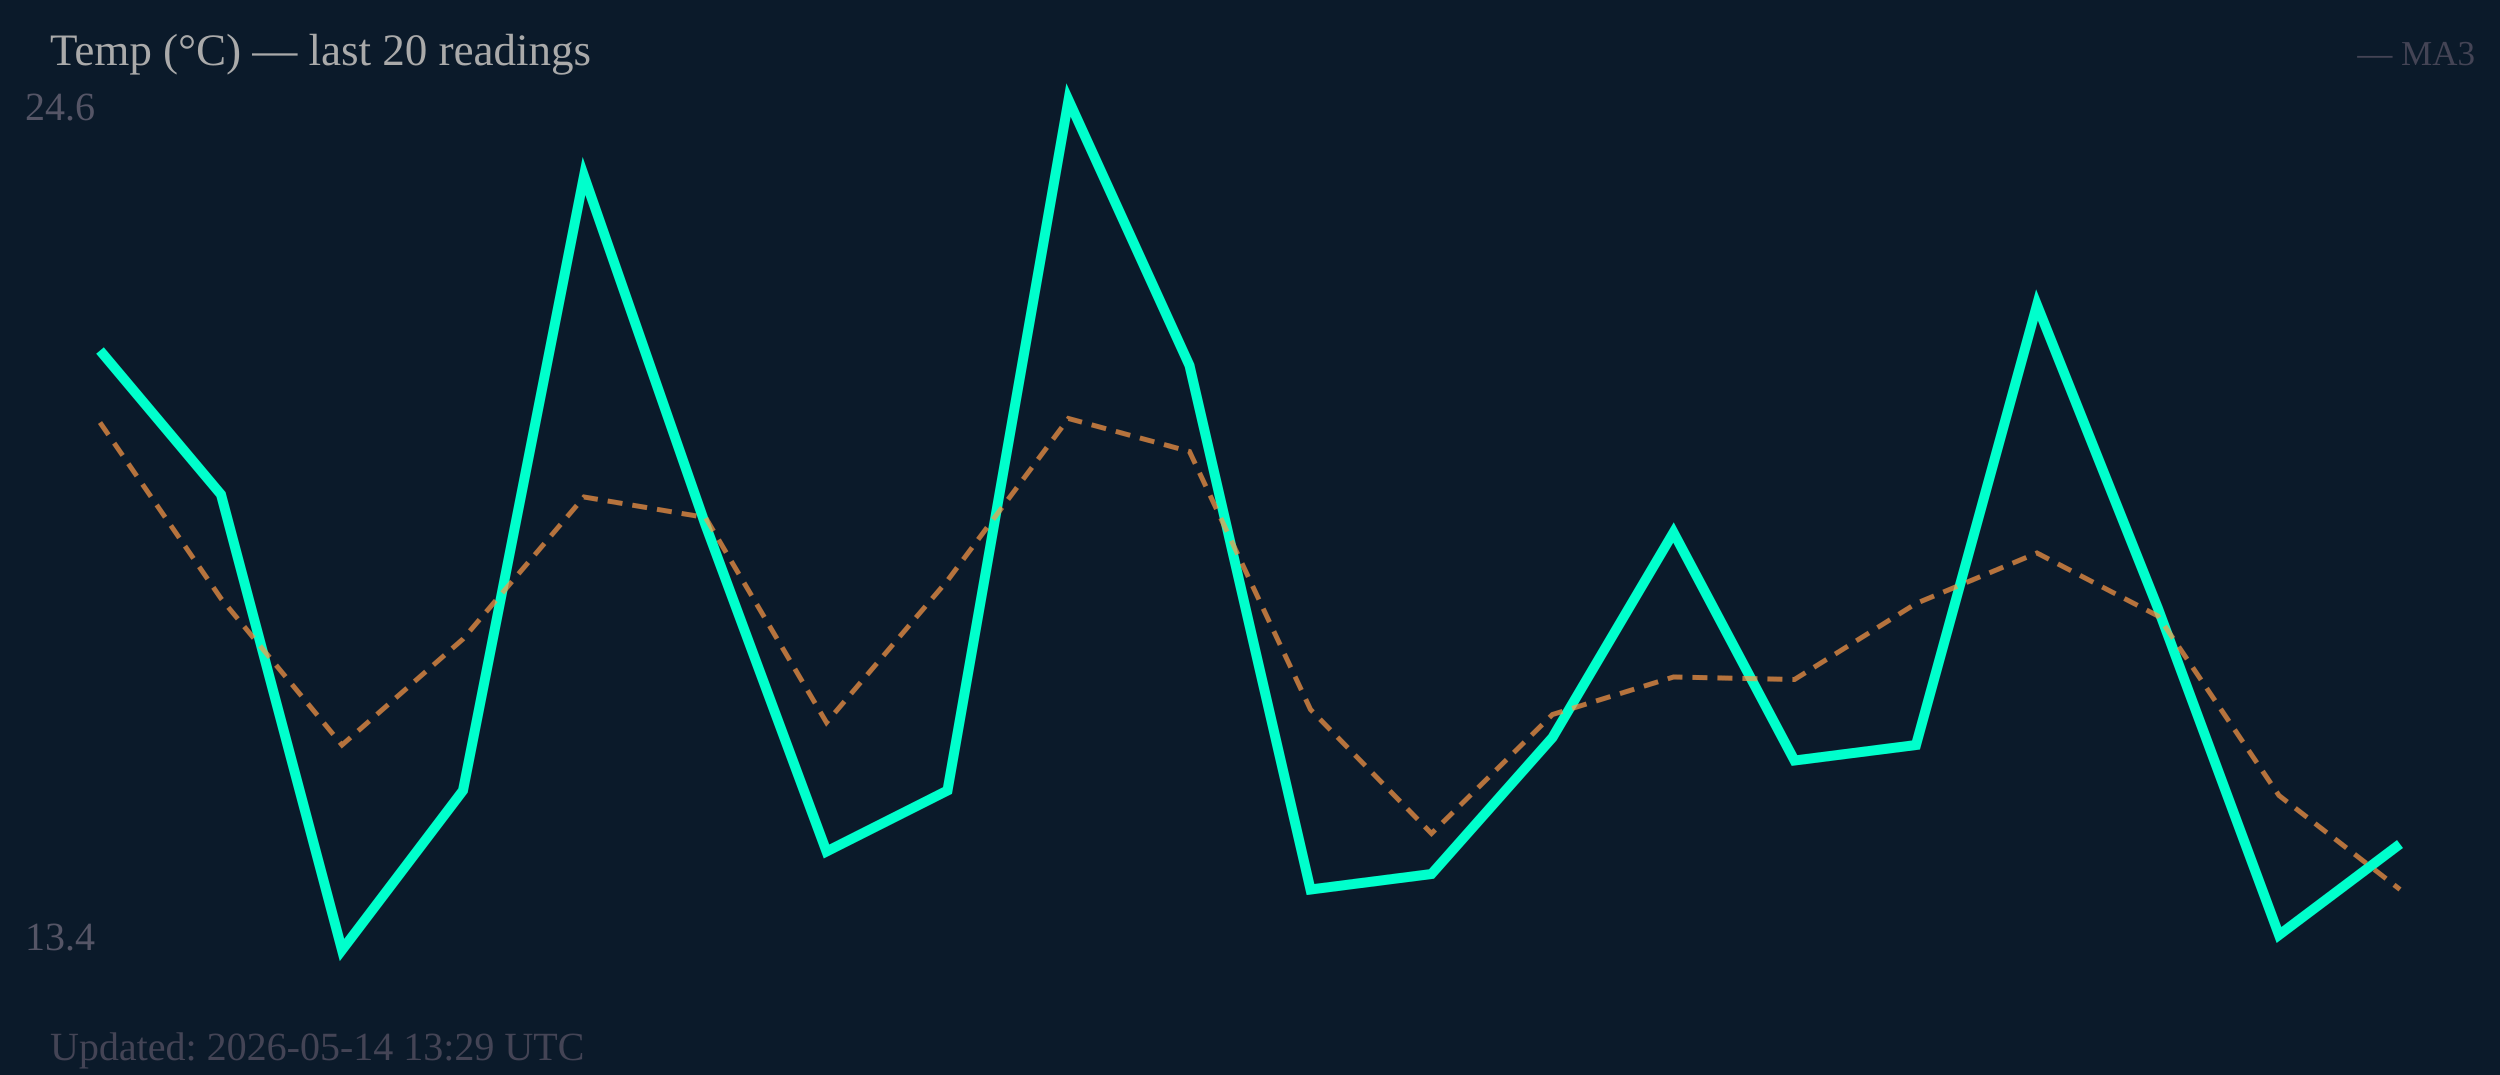
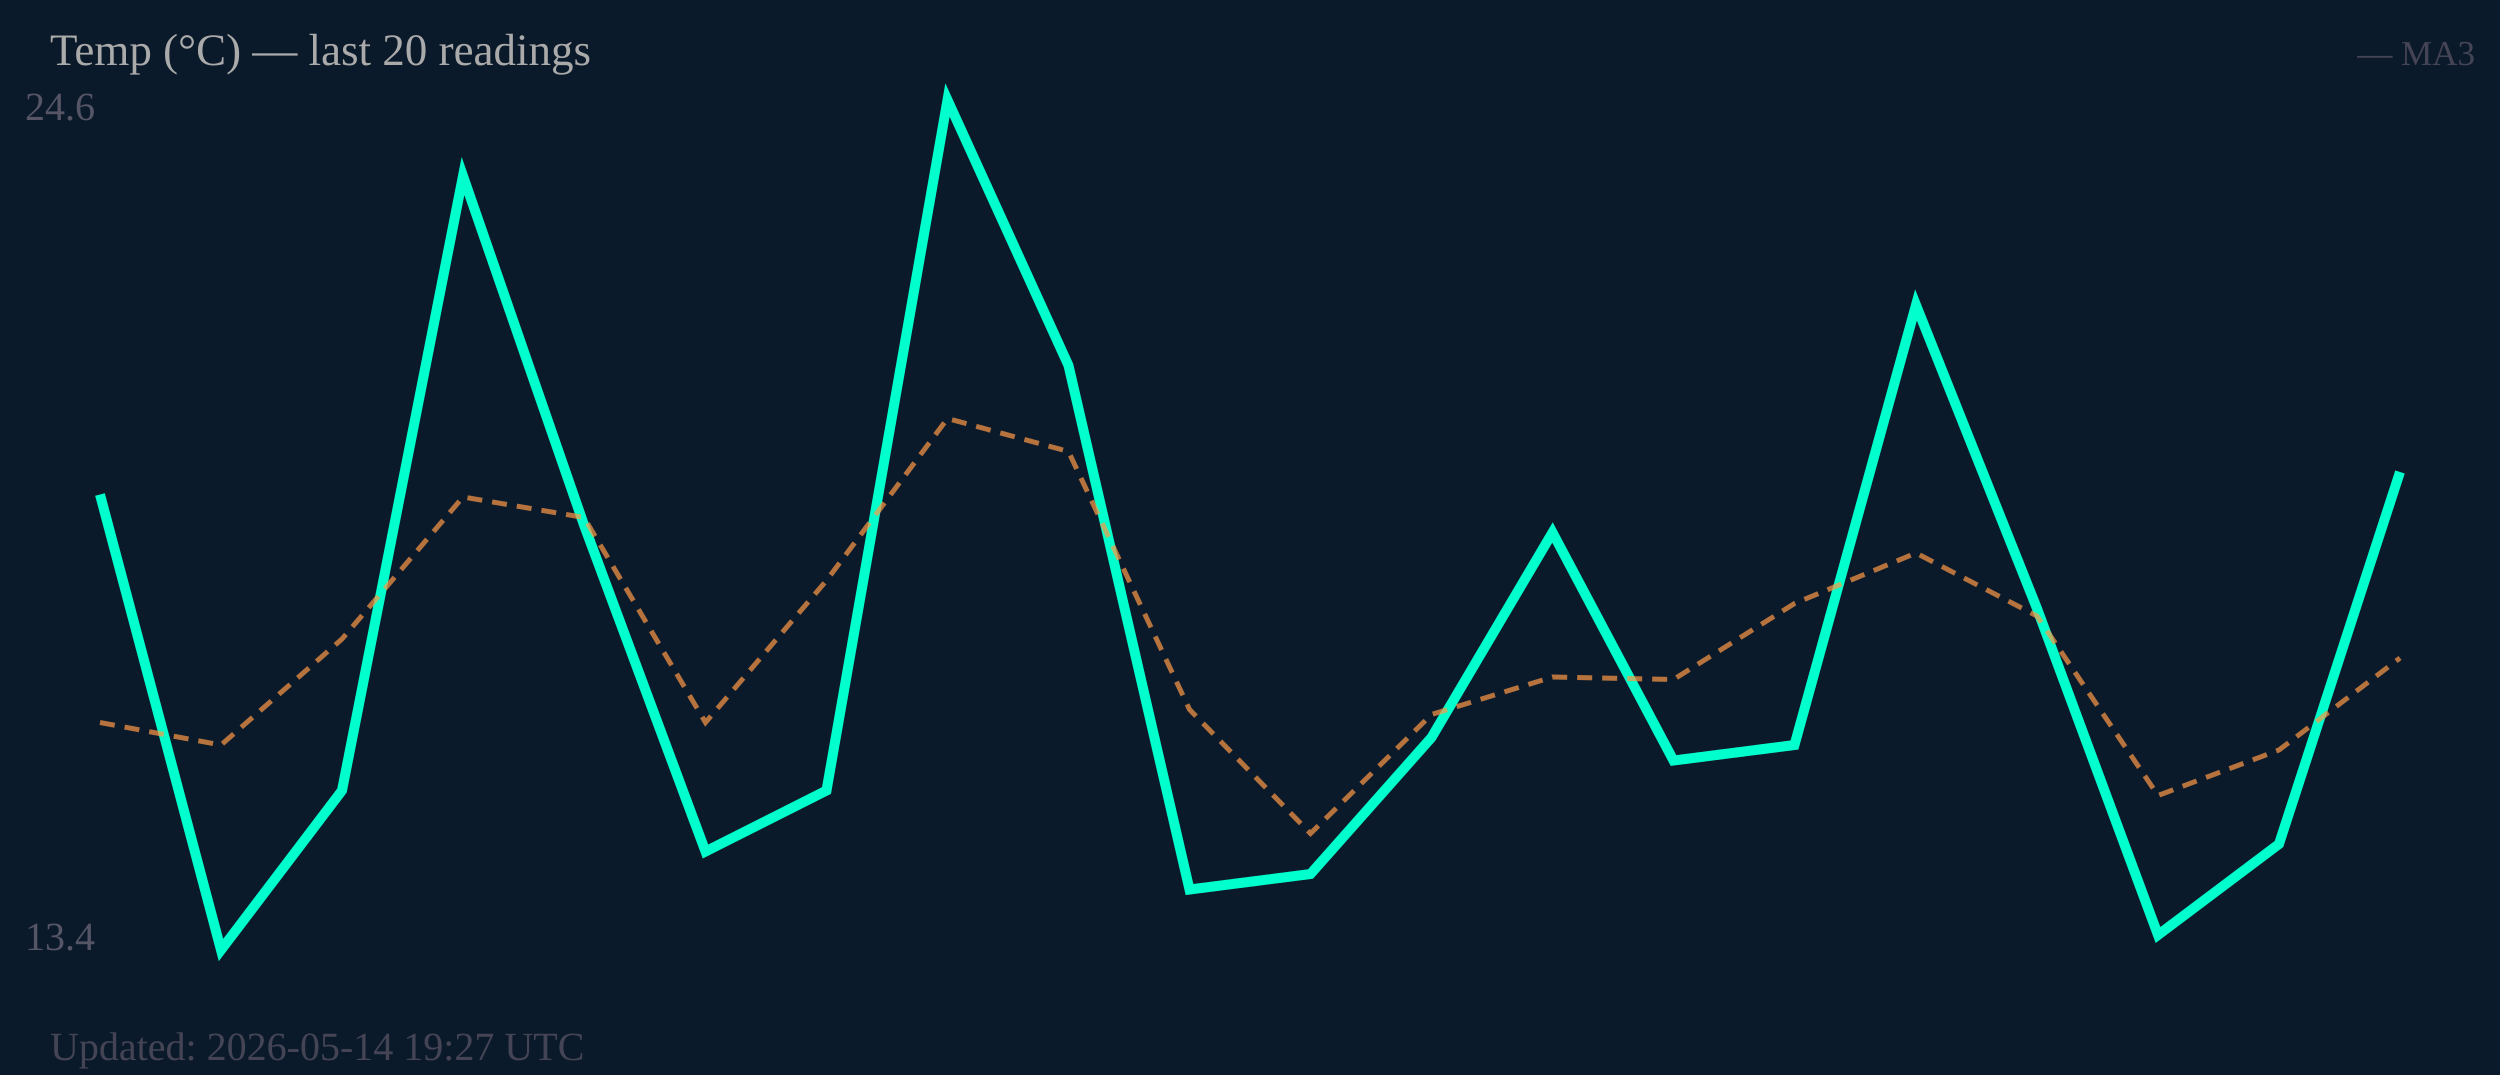
<svg xmlns="http://www.w3.org/2000/svg" width="500" height="215" viewBox="0 0 500 215">
  <rect width="500" height="215" fill="#0b1a2a" />
  <text x="5" y="24" font-size="8" fill="#556">24.6</text>
  <text x="5" y="190" font-size="8" fill="#556">13.4</text>
-   <polyline fill="none" stroke="#00ffcc" stroke-width="2" points="20.0,70.1 44.2,98.9 68.4,190.0 92.6,158.1 116.8,35.2 141.1,105.0 165.3,170.3 189.5,158.1 213.7,20.0 237.9,73.1 262.1,177.9 286.3,174.8 310.5,147.5 334.7,106.5 358.9,152.1 383.2,149.0 407.4,61.0 431.6,121.7 455.8,187.0 480.0,168.8" />
-   <polyline fill="none" stroke="#ff9944" stroke-width="1" stroke-dasharray="3,2" opacity="0.7" points="20.0,84.5 44.2,119.7 68.4,149.0 92.6,127.8 116.8,99.4 141.1,103.5 165.3,144.5 189.5,116.1 213.7,83.7 237.9,90.3 262.1,141.9 286.3,166.7 310.5,142.9 334.7,135.4 358.9,135.9 383.2,120.7 407.4,110.6 431.6,123.2 455.8,159.1 480.0,177.9" />
+   <polyline fill="none" stroke="#00ffcc" stroke-width="2" points="20.0,98.9 44.2,190.0 68.4,158.1 92.6,35.2 116.8,105.0 141.1,170.3 165.3,158.1 189.5,20.0 213.7,73.1 237.9,177.9 262.1,174.8 286.3,147.5 310.5,106.5 334.7,152.1 358.9,149.0 383.2,61.0 407.4,121.7 431.6,187.0 455.8,168.8 480.0,94.4" />
+   <polyline fill="none" stroke="#ff9944" stroke-width="1" stroke-dasharray="3,2" opacity="0.7" points="20.0,144.5 44.2,149.0 68.4,127.8 92.6,99.4 116.8,103.5 141.1,144.5 165.3,116.1 189.5,83.7 213.7,90.3 237.9,141.9 262.1,166.7 286.3,142.9 310.5,135.4 334.7,135.9 358.9,120.7 383.2,110.6 407.4,123.2 431.6,159.1 455.8,150.0 480.0,131.6" />
  <text x="10" y="13" font-size="9" fill="#aaa">Temp (°C) — last 20 readings</text>
  <text x="495" y="13" font-size="7" fill="#445" text-anchor="end">— MA3</text>
-   <text x="10" y="212" font-size="8" fill="#445">Updated: 2026-05-14 13:29 UTC</text>
+   <text x="10" y="212" font-size="8" fill="#445">Updated: 2026-05-14 19:27 UTC</text>
</svg>
